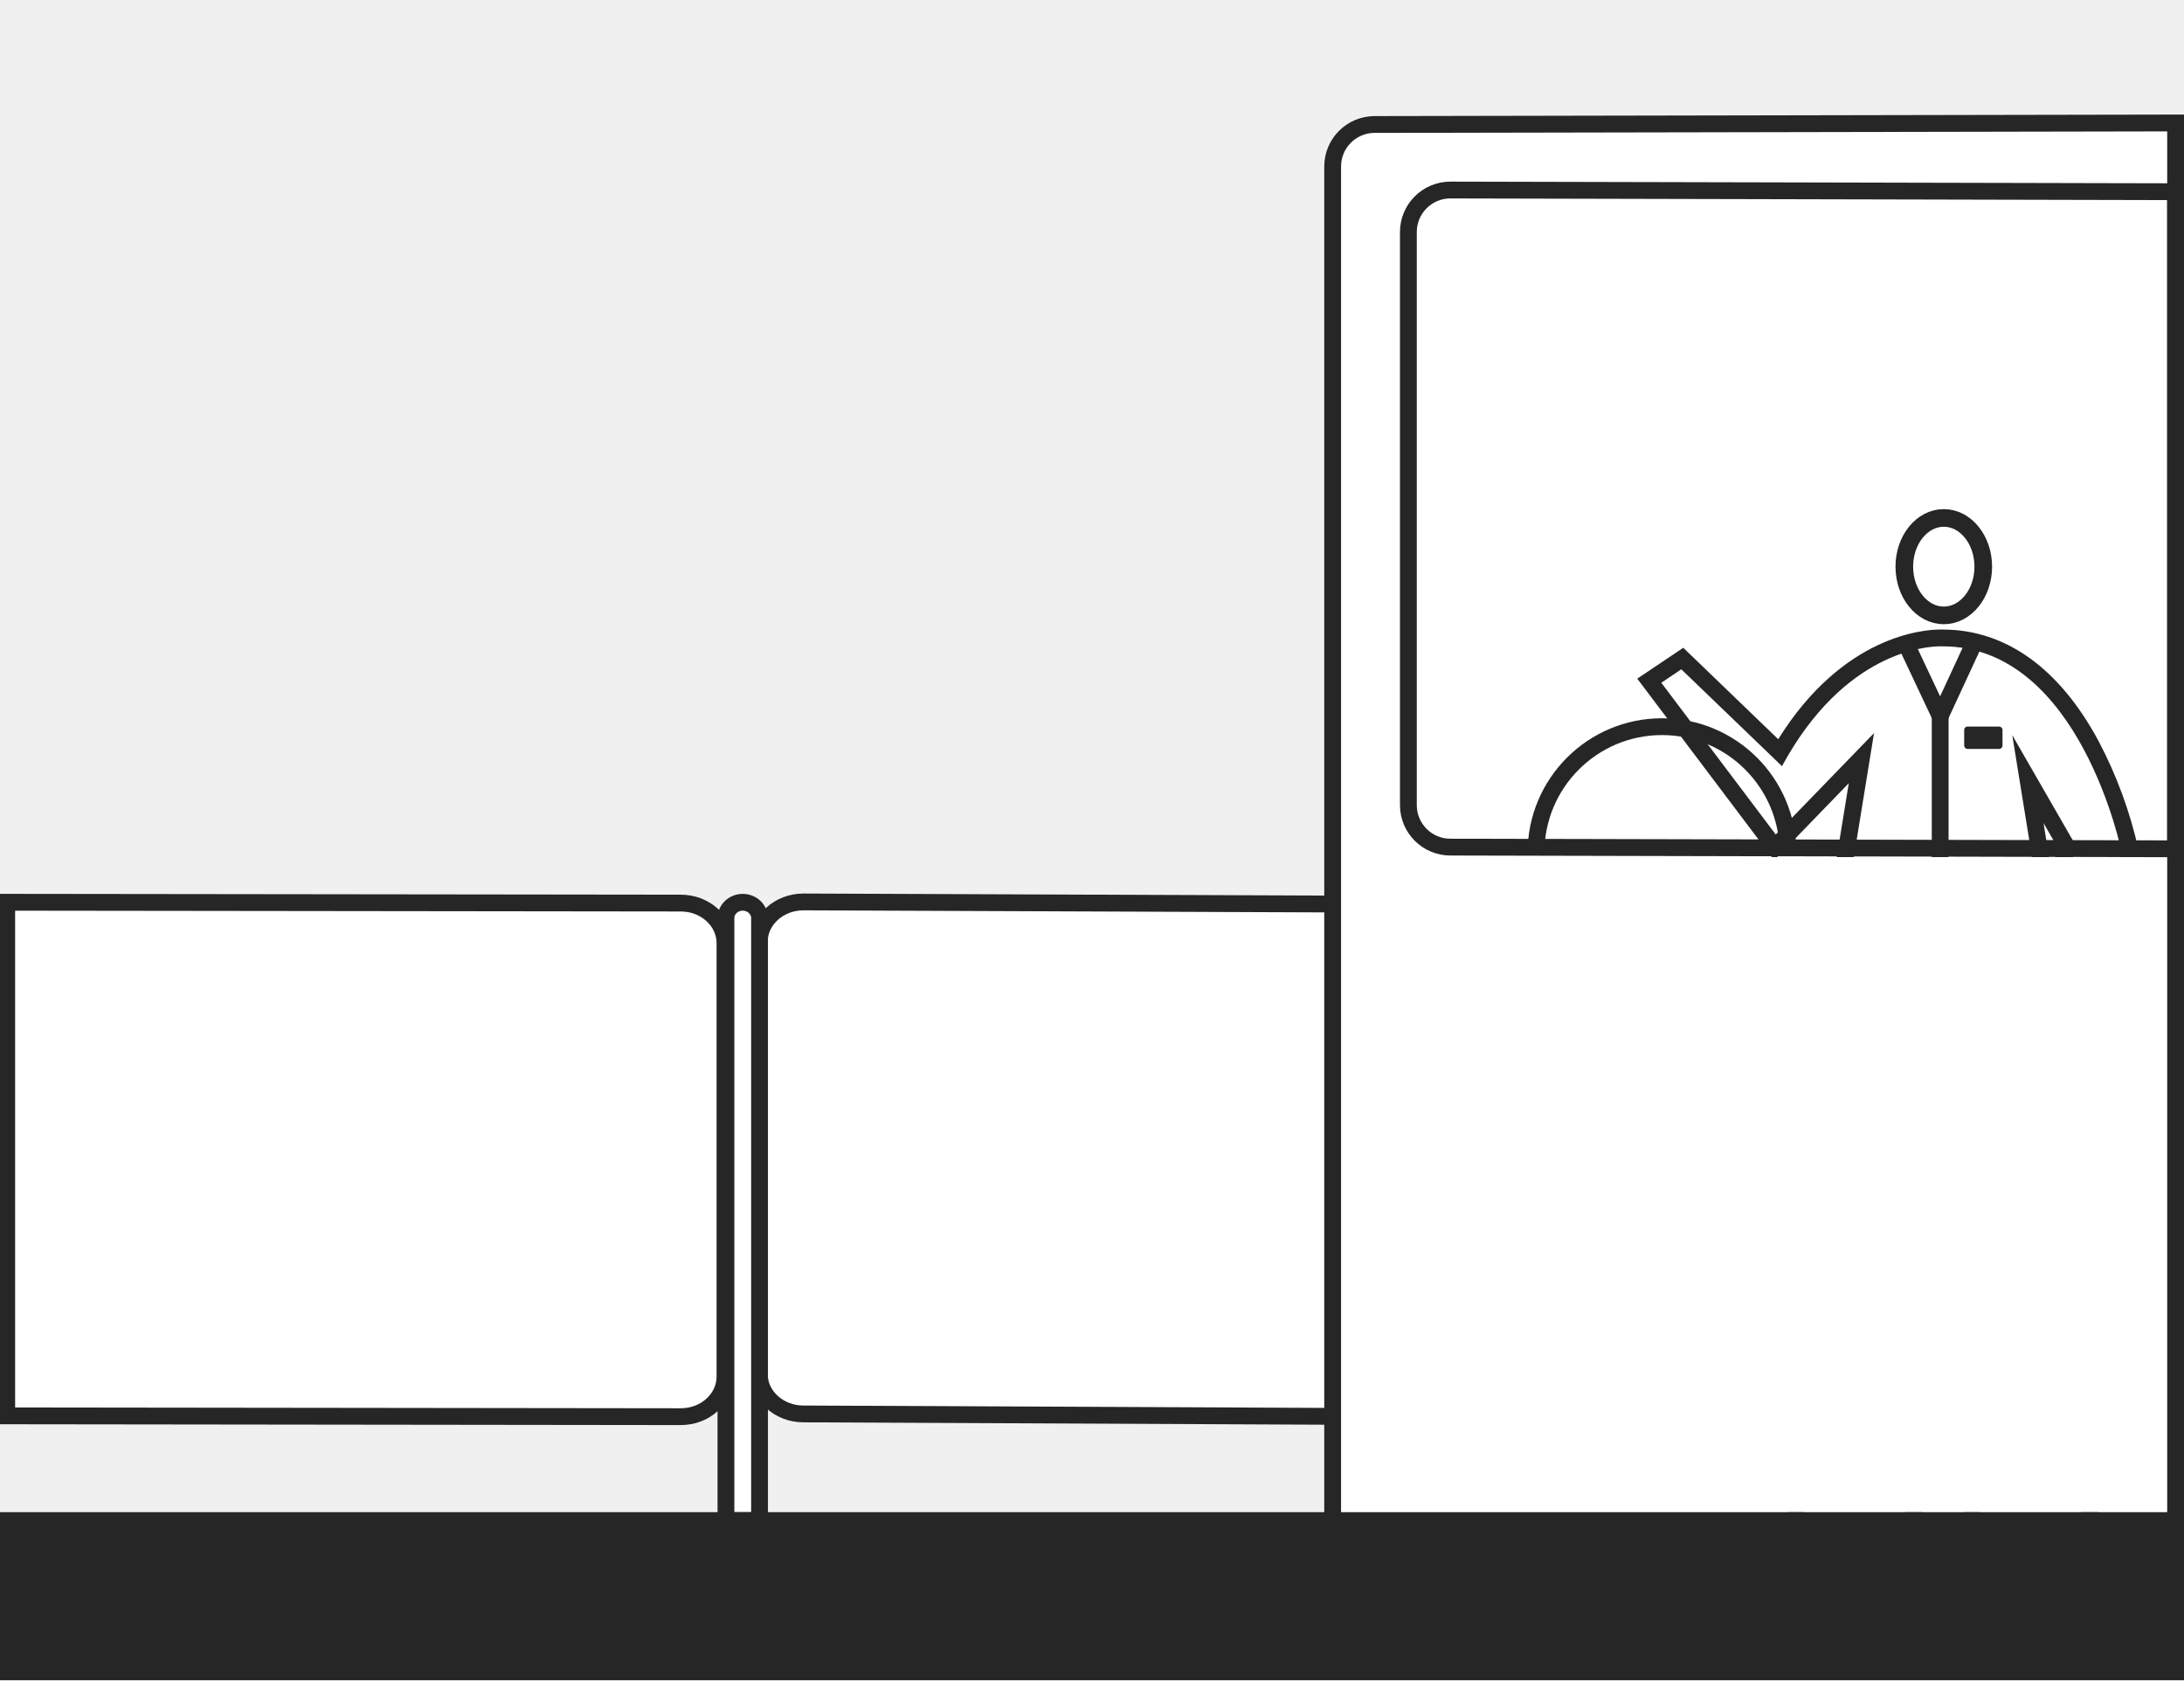
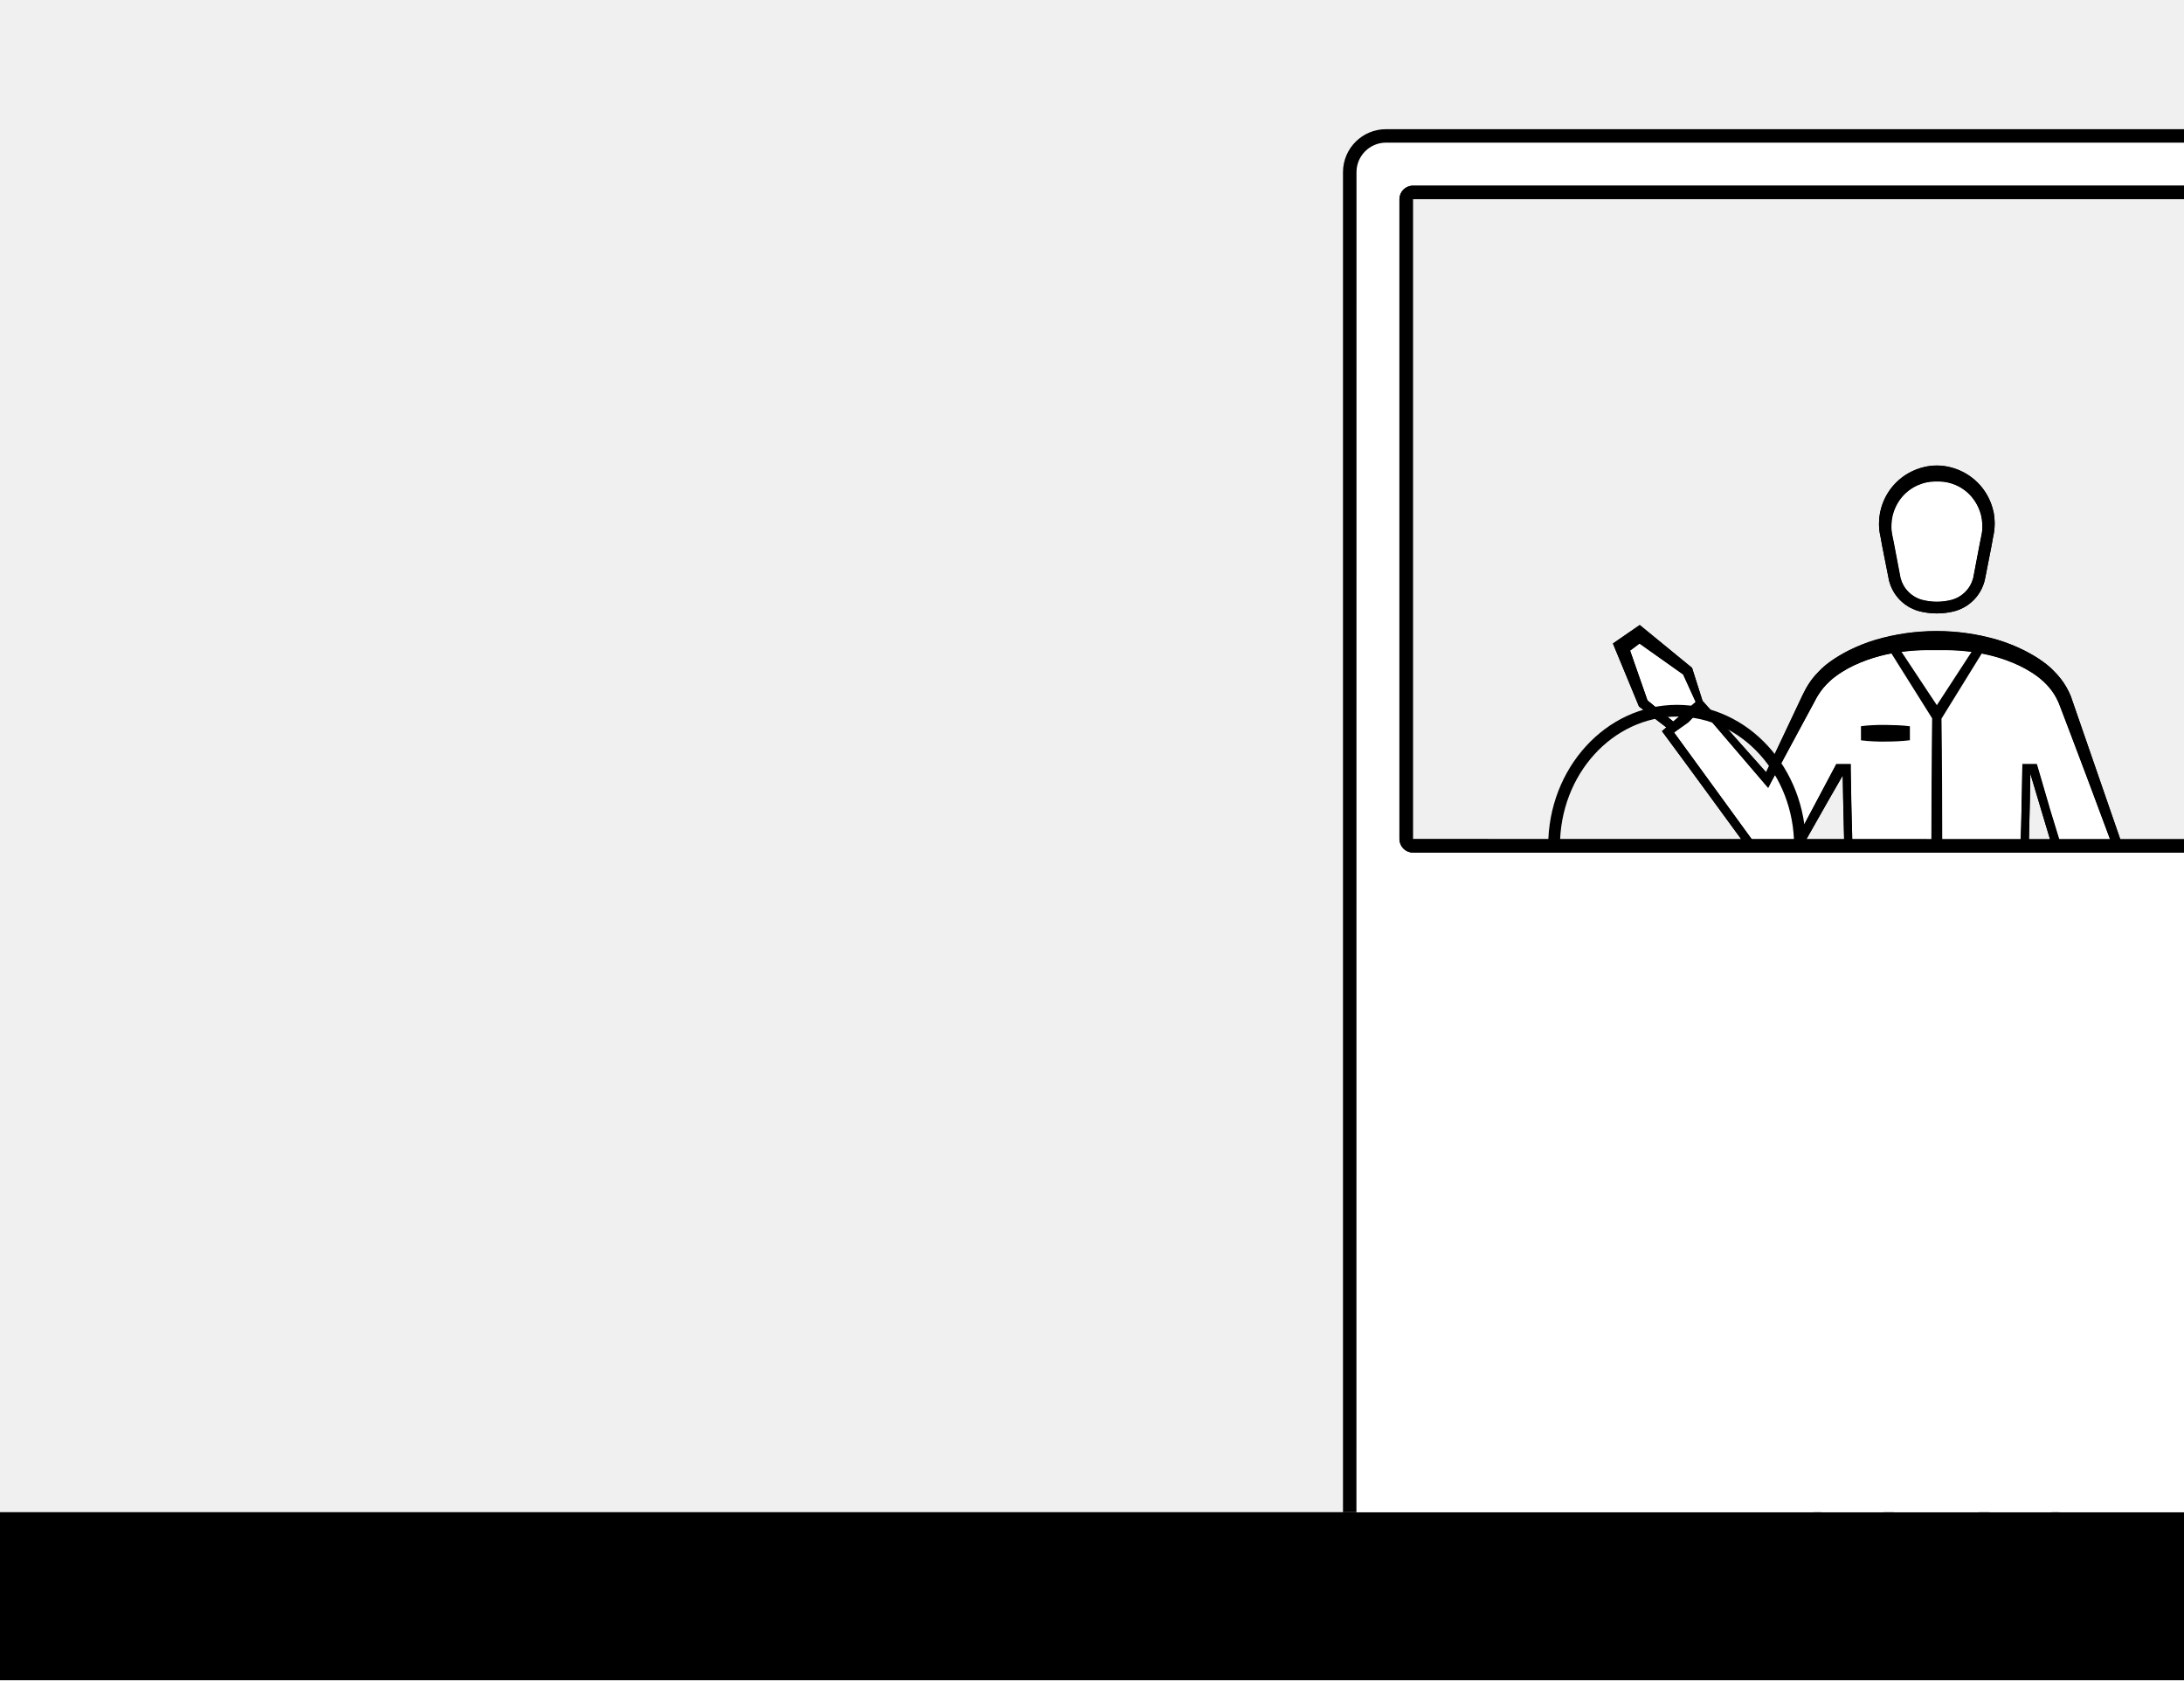
<svg xmlns="http://www.w3.org/2000/svg" id="Capa_1" data-name="Capa 1" viewBox="0 0 1300 1000">
  <defs>
-     <style>.cls-1,.cls-2,.cls-3{fill:#fff;}.cls-1,.cls-2,.cls-5,.cls-6{stroke:#262626;stroke-miterlimit:10;}.cls-1,.cls-5,.cls-6{stroke-width:10px;}.cls-2{stroke-width:10.49px;}.cls-4{fill:#262626;}.cls-5,.cls-6{fill:none;}.cls-6{stroke-linecap:round;}</style>
+     <style>.cls-1{fill:#fff;}</style>
  </defs>
-   <path class="cls-1" d="M801,538.08,478.25,536.8c-14.52,0-26.3,10.66-26.3,23.8V817.72c0,13.15,11.78,23.81,26.3,23.81L801,843Z" />
-   <path class="cls-1" d="M4,842.67l401.25.49c14.52,0,26.29-10.69,26.29-23.88V561.37c0-13.18-11.77-23.88-26.29-23.88L4,537Z" />
-   <path class="cls-1" d="M432.11,905h20V546.44c0-5.21-4.48-9.43-10-9.43h0c-5.52,0-10,4.22-10,9.43Z" />
-   <path class="cls-1" d="M793.25,906.09l501.75-.9v-832l-476.75.9a25,25,0,0,0-25,25Z" />
-   <path class="cls-2" d="M1133.52,337.26c0,16,10.52,29,23.5,29s23.5-13,23.5-29-10.52-29-23.5-29S1133.52,321.25,1133.52,337.26Z" />
-   <path class="cls-3" d="M1190.46,978.62l0-31.65h-12.88l-20.78-260.24L1135.33,947h-12.67l-.22,31.65h-75.12l.19-12.6,22.08-19h-4.82l29.28-325.5h-13.74L1108,451.23l-51.42,53.13-74.83-99.22L1001.4,392l58.11,56c37.75-64.87,86-68.24,95.53-68.24.69,0,1.17,0,1.42,0,35.39.06,65.92,22.15,88.29,63.91a253.47,253.47,0,0,1,23.09,62.64l.34,1.67-40.63,82.18,5.07,31.36h-13.74L1248.16,947h-6.83l24.2,19.1,0,12.55Zm28.71-440.29,11.4-33.85-23.48-40.78Z" />
-   <path class="cls-4" d="M1155,384.68c.83,0,1.28,0,1.28,0,81.91,0,106.62,122.54,106.62,122.54l-34.24,69.24-6-33L1236,503.94l-38.23-66.41,29,179h-13.34L1242.69,942h-15.78l33.63,26.53v5.12h-65.08l0-31.65h-13.26l-25.31-317-26.19,317h-13l-.22,31.65H1052.4l.07-5.28L1083.05,942h-12.81l29.28-325.5h-13.33l29.3-180.18L1057,496.68l-68.13-90.33,11.92-8L1060.7,456c37-68.27,85.87-71.33,94.34-71.33m0-10c-9.73,0-58,3.3-96.57,65.29l-50.7-48.83-5.81-5.59-6.7,4.49-11.92,8-8.78,5.89,6.37,8.44,68.12,90.33,7,9.33,8.13-8.4,36.28-37.47-24.18,148.71-1.89,11.6h14.15l-28.3,314.6-.71,7.94-13.63,11.75-3.4,2.94-.07,4.49-.07,5.28-.15,10.14h85.15l.07-9.93.15-21.72h12.31l.76-9.18,16.06-194.31,15.51,194.28L1173,952h12.5l0,21.64v10h85.1v-20l-3.8-3-13.26-10.46-.82-9.11-28.3-314.6h14.15l-1.88-11.59-3.88-24,4.93-10,34.23-69.24,1.52-3.06-.68-3.35a259,259,0,0,0-23.58-64c-23.28-43.43-55.29-66.43-92.58-66.54-.35,0-.86,0-1.54,0Zm65.83,142.91-4.48-27.71,8.72,15.14-4.24,12.57Z" />
-   <line class="cls-5" x1="1094.39" y1="621.48" x2="1214.64" y2="621.48" />
-   <polyline class="cls-6" points="1135.29 384.73 1154.87 426.27 1174.1 384.73" />
-   <line class="cls-6" x1="1154.87" y1="426.27" x2="1154.87" y2="618.72" />
-   <rect class="cls-4" x="1169.16" y="432.42" width="22.81" height="13.31" rx="2" />
-   <rect class="cls-3" x="1014.03" y="510.12" width="267.14" height="389.88" />
-   <rect class="cls-4" y="900" width="1300" height="100" />
-   <path class="cls-5" d="M1064.29,507.49a75,75,0,0,0-150,0" />
-   <path class="cls-5" d="M863.32,504.18l431.68,1V114.1l-431.68-1a25,25,0,0,0-25,25V479.18A25,25,0,0,0,863.32,504.18Z" />
+   <path d="M960.1,383l1.27,3.08,13.89,33.55h0l.36.85.59.45,15.73,12-.87.74h0l-1.77,1.48,1.43,1.94c8.25,11.17,16.5,22.31,24.67,33.52l12.27,16.8,6.15,8.4,3.06,4.19,1.54,2.1.77,1c.28.36.64.79,1,1.14a22,22,0,0,0,1.77,1.71,21.36,21.36,0,0,0,5.7,3.55,23.43,23.43,0,0,0,2.26.81,21.42,21.42,0,0,0,5.72.86,20.29,20.29,0,0,0,5.75-.66,21.54,21.54,0,0,0,10-5.71,21.85,21.85,0,0,0,3.48-4.63l2.56-4.52,7.6-13.4,2.65-4.69c2.79-4.91,5.61-9.79,8.44-14.69l.78-1.35.22,11.92V474l1.19,50.91,0-.13,0,.23v-.1L1087.89,602v.2l-2.3,38.47L1084.43,660l-.29,4.82c-.08,1.6-.11,3.21-.17,4.82l-.3,9.66-1.23,38.61-1.08,38.6-.54,19.31c-.12,3.23-.1,6.44-.15,9.66l-.08,9.65-.38,38.62-.65,77.23v1.69h1.65l2.25,0-6.57,10.81-16,6.05-8.48,3.21c-2.81,1.07-5.66,2.11-8.46,3.23l-2.18.84v17.45h3.43l77.62,0h3.48v-3.47l0-10,0-10,.06-19.84v0l11.27-129.51c.13-1.35.22-2.7.39-4l.5-4,1-8.06,2-16.15,4.1-32.28,7-54.86,7,54.86,4.1,32.28,2,16.15,1,8.06.52,4c.16,1.34.24,2.69.37,4L1179,911v0l.06,19.84,0,10,0,10v3.47h3.48l77.62,0h3.42V936.74l-2.17-.84c-2.81-1.12-5.64-2.16-8.47-3.23l-8.47-3.21-16-6.05-6.57-10.81,2.24,0h1.66v-1.69l-.65-77.23-.38-38.62-.09-9.65c0-3.22,0-6.43-.14-9.66l-.55-19.31-1.08-38.6-1.22-38.61-.31-9.66c-.06-1.61-.08-3.22-.17-4.82l-.28-4.82-1.15-19.29-2.3-38.47V602l-10.35-77.06v0l1.2-50.91v-.54l.23-13.1L1215,482l9.8,32.7-2.56,43.74-2.32,39.67v.09l0,.13,2.33,20.15.07.6.75.87h0l5.46,5.91,13.37,14.51,4.77,5.17,1,1.1,2.19,2.38,15.11-9.78-1.43-2.49h0l-13.28-24.15-3.73-6.77-3-5.56,2,0,1,0,.74,0,.32-1.75,2.78-15.38,1.64-9,4.27-24.4,4.28-24.41,2.14-12.21c.18-1,.35-2,.53-3.07a20.9,20.9,0,0,0,.19-3.54,21.48,21.48,0,0,0-1.35-6.93l.1.31-29.61-85.61a43.82,43.82,0,0,0-6-10.38,46.91,46.91,0,0,0-4-4.49c-.36-.37-.69-.67-1-1l-.51-.5-.57-.53c-.38-.36-.76-.67-1.15-1s-.75-.65-1.14-1a74,74,0,0,0-9.9-6.5c-.67-.38-1.34-.74-2-1.1l-1.28-.65-.21-.11a100.8,100.8,0,0,0-15.76-6.26,129.45,129.45,0,0,0-72.71,0,101.08,101.08,0,0,0-15.75,6.26l-.22.11-1.27.65c-.68.36-1.35.72-2,1.1a73.27,73.27,0,0,0-9.89,6.5c-.39.3-.78.62-1.16,1s-.76.64-1.14,1l-.58.53-.5.5c-.35.33-.69.63-1,1a46.91,46.91,0,0,0-4,4.49,37.29,37.29,0,0,0-2.26,3.22c-.1.13-.19.27-.28.41a.51.51,0,0,0-.09.16c-.25.39-.49.79-.73,1.2s-.41.71-.61,1.07c-.38.67-.8,1.47-1.1,2.12l-1,2L1065,430.53l-13.75,29.07-37.84-42.51-6-18.9-.25-.74-.76-.62-28.09-23h0L976.05,372l-2.54,1.75-10.64,7.34Zm10.25,4.21,5.57-4.17,25.94,18.38,7.94,17.4.17.39.19.2h0L1050,466l2.52,2.95,1.81-3.54h0l2.3-4.27,14.82-27.5,8.57-15.88,1.07-2,.26-.5.24-.41.49-.83c.38-.64.8-1.25,1.23-1.85a.23.23,0,0,1,.07-.1,34.15,34.15,0,0,1,2.13-2.82,40.31,40.31,0,0,1,3.37-3.55c.27-.26.66-.59,1-.88l.49-.46.43-.36.66-.55.2-.14,0,0c.38-.31.79-.62,1.21-.93,1.06-.8,2.18-1.56,3.33-2.29a72.23,72.23,0,0,1,7.23-4,91.26,91.26,0,0,1,15.72-5.7,113.28,113.28,0,0,1,28.18-3.53c.5,0,1,0,1.49,0h7.71q.75,0,1.5,0a113.4,113.4,0,0,1,28.18,3.53,91.15,91.15,0,0,1,15.71,5.7,69.06,69.06,0,0,1,7.23,4c1.15.73,2.29,1.49,3.34,2.29.42.31.83.62,1.21.93v0l.2.14.67.55.43.36.49.46c.33.29.71.62,1,.88a41.84,41.84,0,0,1,3.37,3.55,34.65,34.65,0,0,1,5.16,8.22c.18.37.33.74.48,1.12l.23.57.24.64,1,2.62,2,5.25,4,10.49,7.94,21c.78,2.05,1.56,4.11,2.32,6.17,4.51,12,8.93,24,13.42,36l.1.34a16.47,16.47,0,0,1,1.15,5.09,17.93,17.93,0,0,1-.1,2.64l-.46,3-1.88,12.22-3.76,24.44-1.26,8.17-2.51,16.29-1.49,9.14-2.24,13.84h-6.36l1,2.44.06.14,4,9.6,5.41,12.89,6.21,14.77-3.17,1.9-2.06-2-4.29-4.06-16.8-16-1.79-12.46-.82-5.73.1-1.9,4.4-81.55h0l0-.53-.15-.49L1219.66,480l0-.14-7.35-25.17h-8.62l-.06,3.14-.29,16.77-.39,16.76c-.12,5.59-.31,11.19-.47,16.77l-.5,16.77v.22l0,.32,2.24,19.36,2.09,19.36,2.16,19.36,2.33,19.2,0-.56,0,.69,0-.13,1,19c.33,6.41.67,12.84,1.07,19.24.72,12.84,1.67,25.66,2,38.53l2.91,77.1.75,19.27c.15,3.22.16,6.43.24,9.65l.2,9.65.77,38.58c.48,24.9,1.08,49.78,1.66,74.67l-2.44.1h-3.73l1.58,3.49,6.83,15.19.48,1,1.16.46,30.87,12.43-.82,2.91-63.6-.42-3.62,0h-1.31L1186,927c-.17-2.06-.32-4.13-.43-6.19-.1-1.66-.16-3.32-.23-5l-.08-3.43-.09-1.77-.06-1.09h0l-5.76-63.79-2.77-32.45-1.37-16.23-1.29-16.23c-.12-1.36-.19-2.72-.35-4.06l-.49-4-1-8.08-1.9-16.18-3.68-32.36c-2.35-21.59-4.71-43.17-6.72-64.81l-.28-2.81h-13.71l-.28,2.81c-2,21.64-4.36,43.22-6.72,64.81l-3.67,32.36-1.9,16.18-1,8.08-.48,4c-.16,1.34-.23,2.7-.35,4.06l-1.29,16.23-1.37,16.23L1126,845.77l-5.77,63.79h0l0,1.09-.09,1.77-.08,3.43c-.08,1.66-.13,3.32-.23,5-.11,2.06-.25,4.13-.43,6.19l-.84,16.58h-1.31l-3.63,0-63.6.42-.81-2.91L1080,928.72l1.15-.46.48-1,6.83-15.19,1.57-3.49h-3.73l-2.43-.1c.57-24.89,1.18-49.77,1.65-74.67l.78-38.58.19-9.65c.09-3.22.1-6.43.25-9.65l.74-19.27,2.92-77.1c.34-12.87,1.28-25.69,2-38.53.4-6.4.75-12.83,1.07-19.24l1-19v.13l0-.69,0,.56,2.34-19.2L1099,564.2l2.09-19.36,2.24-19.36,0-.32v-.22l-.5-16.77c-.16-5.58-.34-11.18-.47-16.77l-.4-16.76-.29-16.77,0-3.14H1093l-23.25,43.77,0,.05a16.7,16.7,0,0,1-2.12,2.7,16.43,16.43,0,0,1-7.55,4.43,16.2,16.2,0,0,1-12.17-1.57,16.38,16.38,0,0,1-4-3.22c-.26-.29-.44-.49-.69-.81l0-.07-.71-1-1.53-2.1-3.06-4.2-6.1-8.4-12.23-16.8-23-31.58,1.17-1.06,2.39-2.17-2.54-2.08h0l-16.86-13.81Z" />
+   <path class="cls-1" d="M997.55,430.64l2.54,2.08-2.39,2.17L996.53,436l23,31.58,12.23,16.8,6.1,8.4,3.06,4.2,1.53,2.1.71,1,0,.07c.25.32.43.52.69.81a16.38,16.38,0,0,0,4,3.22,16.2,16.2,0,0,0,12.17,1.57,16.43,16.43,0,0,0,7.55-4.43,16.7,16.7,0,0,0,2.12-2.7l0-.05L1093,454.73h8.62l0,3.14.29,16.77.4,16.76c.13,5.59.31,11.19.47,16.77l.5,16.77v.22l0,.32-2.24,19.36L1099,564.2l-2.16,19.36-2.34,19.2-1,19c-.32,6.41-.67,12.84-1.07,19.24-.72,12.84-1.66,25.66-2,38.53l-2.92,77.1-.74,19.27c-.15,3.22-.16,6.43-.25,9.65l-.19,9.65-.78,38.58c-.47,24.9-1.08,49.78-1.65,74.67l2.43.1h3.73l-1.57,3.49-6.83,15.19-.48,1-1.15.46-30.88,12.43.81,2.91,63.6-.42,3.63,0h1.31l.84-16.58c.18-2.06.32-4.13.43-6.19.1-1.66.15-3.32.23-5l.08-3.43.09-1.77,0-1.09h0l5.77-63.79,2.77-32.45,1.37-16.23,1.29-16.23c.12-1.36.19-2.72.35-4.06l.48-4,1-8.08,1.9-16.18,3.67-32.36c2.36-21.59,4.72-43.17,6.72-64.81l.28-2.81h13.71l.28,2.81c2,21.64,4.37,43.22,6.72,64.81l3.68,32.36,1.9,16.18,1,8.08.49,4c.16,1.34.23,2.7.35,4.06l1.29,16.23,1.37,16.23,2.77,32.45,5.76,63.79h0l.06,1.09.09,1.77.08,3.43c.07,1.66.13,3.32.23,5,.11,2.06.26,4.13.43,6.19l.84,16.58h1.31l3.62,0,63.6.42.82-2.91-30.87-12.43-1.16-.46-.48-1L1216.81,912l-1.58-3.49H1219l2.44-.1c-.58-24.89-1.18-49.77-1.66-74.67L1219,795.2l-.2-9.65c-.08-3.22-.09-6.43-.24-9.65l-.75-19.27-2.91-77.1c-.34-12.87-1.29-25.69-2-38.53-.4-6.4-.74-12.83-1.07-19.24l-1-19-2.33-19.2-2.16-19.36-2.09-19.36L1202,525.48l0-.32v-.22l.5-16.77c.16-5.58.35-11.18.47-16.77l.39-16.76.29-16.77.06-3.14h8.62l7.35,25.17,0,.14,10.3,33.57.15.49,0,.53h0l-4.4,81.55-.1,1.9.82,5.73,1.79,12.46,16.8,16,4.29,4.06,2.06,2,3.17-1.9-6.21-14.77-5.41-12.89-4-9.6-.06-.14-1-2.44h6.36l2.24-13.84,1.49-9.14,2.51-16.29,1.26-8.17,3.76-24.44,1.88-12.22.46-3a17.93,17.93,0,0,0,.1-2.64,16.47,16.47,0,0,0-1.15-5.09l-.1-.34c-4.49-12-8.91-24-13.42-36-.76-2.06-1.54-4.12-2.32-6.17l-7.94-21-4-10.49-2-5.25-1-2.62-.24-.64-.23-.57c-.15-.38-.3-.75-.48-1.12a34.65,34.65,0,0,0-5.16-8.22,41.84,41.84,0,0,0-3.37-3.55c-.28-.26-.66-.59-1-.88l-.49-.46-.43-.36-.67-.55-.2-.14v0c-.38-.31-.79-.62-1.21-.93-1-.8-2.19-1.56-3.34-2.29a69.06,69.06,0,0,0-7.23-4,91.15,91.15,0,0,0-15.71-5.7,113.4,113.4,0,0,0-28.18-3.53q-.75,0-1.5,0h-7.71c-.49,0-1,0-1.49,0a113.28,113.28,0,0,0-28.18,3.53,91.26,91.26,0,0,0-15.72,5.7,72.23,72.23,0,0,0-7.23,4c-1.15.73-2.27,1.49-3.33,2.29-.42.31-.83.62-1.21.93l0,0-.2.14-.66.55-.43.36-.49.46c-.33.29-.72.62-1,.88a40.31,40.31,0,0,0-3.37,3.55,34.15,34.15,0,0,0-2.13,2.82.23.23,0,0,0-.07.1c-.43.6-.85,1.21-1.23,1.85l-.49.83-.24.41-.26.5-1.07,2-8.57,15.88-14.82,27.5-2.3,4.27h0l-1.81,3.54L1050,466l-39.79-46.57h0l-.19-.2-.17-.39-7.94-17.4-25.94-18.38-5.57,4.17,10.33,29.61,16.86,13.81Z" />
+   <path d="M1118.45,311.87a34.09,34.09,0,0,0,.24,3.88c.09.69.18,1.31.29,1.91l.38,1.81c.6,3.52,1.31,7.11,2,10.58l3.07,15.47.22.79A25.12,25.12,0,0,0,1135.87,361a25.94,25.94,0,0,0,5.71,2.54c1.1.33,2.08.54,3,.72s1.9.36,2.9.49a43,43,0,0,0,10.79,0c1-.13,2-.29,2.91-.49s1.88-.39,3-.72a26.23,26.23,0,0,0,5.72-2.54,25.34,25.34,0,0,0,8.76-8.88,25.71,25.71,0,0,0,2.46-5.78l.2-.75.47-2.2,2.61-13.27c.68-3.48,1.4-7.09,2-10.64l.37-1.79c.1-.6.19-1.22.28-1.91a31.83,31.83,0,0,0,.24-3.85c0-.43,0-.83,0-1.24,0-.85-.06-1.73-.15-2.6l-.4-2.85c0-.23-.1-.46-.16-.68l-.07-.28a35.12,35.12,0,0,0-6.54-13.89,34.54,34.54,0,0,0-12-9.7,33.63,33.63,0,0,0-30.14,0,34.35,34.35,0,0,0-12,9.7,35,35,0,0,0-6.55,13.9l-.07.27c-.06.22-.11.45-.15.68l-.4,2.85c-.09.87-.12,1.75-.15,2.6C1118.48,311.07,1118.47,311.47,1118.45,311.87Zm7.36.06c0-.36.07-.77.1-1.18.06-.63.1-1.23.2-1.83l.43-2.25c0-.13.07-.27.11-.41a2.76,2.76,0,0,0,.08-.27,27.13,27.13,0,0,1,5.54-10.45,26.14,26.14,0,0,1,19.24-9H1153l1.42,0a25.53,25.53,0,0,1,9.62,2.14,25.84,25.84,0,0,1,9.36,6.86A26.88,26.88,0,0,1,1179,306c0,.1.07.19.1.28s.08.28.11.42l.43,2.27c.09.57.14,1.17.19,1.8,0,.41.06.82.11,1.23a27.86,27.86,0,0,1-.05,3c0,.5-.09,1-.16,1.51l-.24,1.57c-.15.87-.35,1.76-.54,2.62s-.39,1.8-.54,2.71l-3.91,20.5-.15.51a18.42,18.42,0,0,1-1.74,4.19,18.31,18.31,0,0,1-10.5,8.25c-.78.23-1.68.43-2.3.55s-1.55.29-2.44.41a36.14,36.14,0,0,1-9,0c-.87-.12-1.67-.25-2.43-.41s-1.52-.32-2.29-.55a18.31,18.31,0,0,1-10.5-8.25,19,19,0,0,1-1.75-4.18l-.16-.56-3.89-20.47c-.15-.9-.35-1.82-.54-2.7s-.39-1.74-.54-2.62l-.25-1.58c-.06-.49-.12-1-.16-1.5A28.51,28.51,0,0,1,1125.81,311.93Z" />
+   <path class="cls-1" d="M1125.85,315c0,.5.1,1,.16,1.5l.25,1.58c.15.88.34,1.77.54,2.62s.39,1.8.54,2.7l3.89,20.47.16.56a19,19,0,0,0,1.75,4.18,18.31,18.31,0,0,0,10.5,8.25c.77.23,1.67.43,2.29.55s1.56.29,2.43.41a36.14,36.14,0,0,0,9,0c.89-.12,1.68-.25,2.44-.41s1.52-.32,2.3-.55a18.31,18.31,0,0,0,10.5-8.25,18.42,18.42,0,0,0,1.74-4.19l.15-.51,3.91-20.5c.15-.91.35-1.83.54-2.71s.39-1.75.54-2.62l.24-1.57c.07-.5.12-1,.16-1.51a27.86,27.86,0,0,0,.05-3c-.05-.41-.08-.82-.11-1.23,0-.63-.1-1.23-.19-1.8l-.43-2.27c0-.14-.08-.28-.11-.42s-.07-.18-.1-.28a26.88,26.88,0,0,0-5.53-10.44,25.84,25.84,0,0,0-9.36-6.86,25.53,25.53,0,0,0-9.62-2.14l-1.42,0h-1.53a26.14,26.14,0,0,0-19.24,9,27.13,27.13,0,0,0-5.54,10.45,2.76,2.76,0,0,1-.08.27c0,.14-.08.28-.11.41l-.43,2.25c-.1.6-.14,1.2-.2,1.83,0,.41-.06.82-.1,1.18A28.51,28.51,0,0,0,1125.85,315Z" />
+   <path d="M1136.84,432.25c-2.43-.33-4.86-.5-7.28-.61s-4.86-.17-7.28-.19l-3.64,0c-1.22,0-2.43.06-3.64.13-2.43.12-4.86.29-7.28.63v8.39c2.42.34,4.85.51,7.28.63,1.21.07,2.42.09,3.64.13l3.64,0c2.42,0,4.85-.06,7.28-.18s4.85-.29,7.28-.62Z" />
+   <path d="M960.06,383l1.27,3.07,13.89,33.57h0l.36.85.59.44,15.69,12,0,0-.87.73h0l-.87.73-.9.75,1.43,1.94c8.25,11.17,16.5,22.31,24.67,33.53l12.28,16.8,6.14,8.4,3.07,4.2,1.54,2.1.77,1c.27.36.64.79,1,1.14a20.53,20.53,0,0,0,1.77,1.72,21.48,21.48,0,0,0,5.71,3.54,17.87,17.87,0,0,0,2.26.81,20.89,20.89,0,0,0,5.71.86,20,20,0,0,0,5.76-.65,21.71,21.71,0,0,0,10-5.71,22.17,22.17,0,0,0,3.48-4.64l2.56-4.52,7.6-13.41,2.65-4.68c2.79-4.92,5.62-9.8,8.45-14.7l.78-1.35.21,11.93v.54l1.19,50.91v0l-10.35,77.1h0v.19l-2.3,38.47-1.15,19.3-.29,4.82c-.08,1.6-.1,3.21-.17,4.82l-.29,9.66L1082.43,718l-1.08,38.61-.54,19.31c-.12,3.23-.1,6.44-.15,9.66l-.08,9.66-.38,38.62-.65,77.27v1.69h1.66l2.24,0-6.57,10.81-16.05,6.06-8.47,3.21c-2.82,1.07-5.67,2.12-8.47,3.22l-2.18.85v17.45h3.43l77.65,0h3.48V951l0-10,0-10,.06-19.84,0,.16,0-.27v.11l11.27-129.56c.13-1.35.22-2.7.38-4l.51-4.05,1-8.07,2.06-16.14,4.1-32.3,7-54.88,7,54.88,4.11,32.3,2,16.14,1,8.07.5,4.05c.17,1.34.26,2.69.39,4L1179,911.17v0l.06,19.84,0,10,0,10v3.47h3.48l77.64,0h3.42V936.93l-2.18-.85c-2.81-1.1-5.64-2.15-8.47-3.22l-8.48-3.21-16-6.06-6.57-10.81,2.24,0h1.66v-1.69l-.65-77.27-.38-38.62-.08-9.66c-.05-3.22,0-6.43-.15-9.66l-.54-19.31L1222.89,718l-1.23-38.63-.31-9.66c-.06-1.61-.08-3.22-.16-4.82l-.29-4.82-1.15-19.3-2.3-38.47v-.19h0L1207.09,525v0l1.19-50.91v-.54l.23-13.1,6.5,21.63,9.81,32.72-2.57,43.74-2.32,39.69h0v.08l0,.13h0l2.34,20.14.07.61.75.87h0l5.46,5.92L1242,640.5l4.77,5.18,1,1.09,2.19,2.38,15.11-9.78-1.43-2.49h0l-13.28-24.16-3.73-6.77-3-5.48,0-.07,2,0,1,0h.74l.31-1.75,2.79-15.39,1.64-9,4.27-24.41,4.29-24.41,2.14-12.21c.16-1,.35-2,.52-3.07a21.31,21.31,0,0,0-1.16-10.48l.1.31-29.62-85.63a43.62,43.62,0,0,0-6-10.38,49.78,49.78,0,0,0-4-4.5c-.36-.36-.7-.67-1-1l-.52-.5-.57-.52c-.38-.36-.76-.68-1.14-1s-.77-.64-1.15-.94a73.21,73.21,0,0,0-9.91-6.51l-2-1.1c-.42-.22-.85-.44-1.28-.64a1.57,1.57,0,0,0-.21-.12,99.63,99.63,0,0,0-15.76-6.26,129.31,129.31,0,0,0-72.74,0,99.63,99.63,0,0,0-15.76,6.26l-.21.12c-.43.2-.86.42-1.28.64l-2,1.1a73.11,73.11,0,0,0-9.9,6.51c-.38.3-.76.61-1.15.94s-.76.65-1.14,1l-.57.52-.52.5c-.34.33-.68.64-1,1a48.28,48.28,0,0,0-4,4.5,37.14,37.14,0,0,0-2.26,3.21l-.28.42a.51.51,0,0,0-.09.16c-.25.39-.49.78-.73,1.19l-.61,1.07c-.38.69-.8,1.48-1.1,2.13l-1,2L1065,430.57l-13.75,29.07-37.85-42.52-6-18.9-.25-.73-.76-.63-28.1-23h0L976,372l-2.54,1.74-10.65,7.35ZM1173.54,388l-20.66,31.7-21-31.71a119.87,119.87,0,0,1,15.4-1.05H1158A120.1,120.1,0,0,1,1173.54,388Zm52.4,212.52h13.46l3.51,8.37,5.42,12.89,6.21,14.77-3.17,1.9-2.06-2-4.29-4.08-16.81-16-1.78-12.46Zm-15.87-3.81c-11.72-.74-44.37-2.69-54.44-3.3l.23-19.17.14-21.37.12-42.74-.12-42.74-.14-21.37-.21-18.31,23.94-38.72q3.33.63,6.61,1.5a90.4,90.4,0,0,1,15.72,5.69,68.32,68.32,0,0,1,7.23,4c1.15.73,2.29,1.48,3.34,2.29.42.31.83.61,1.21.92v0l.2.15c.24.19.47.37.67.55l.43.36.49.45c.33.29.71.62,1,.89a39,39,0,0,1,3.37,3.55,35,35,0,0,1,5.16,8.22c.18.37.33.74.48,1.11l.23.58.25.63,1,2.62,2,5.25,4,10.51,7.94,21q1.17,3.08,2.32,6.17c4.5,12,8.93,24,13.42,36l.1.33a16.31,16.31,0,0,1,1.14,5.09,16.65,16.65,0,0,1-.09,2.64l-.45,3-1.89,12.22-3.76,24.46-1.26,8.17-2.51,16.29-1.49,9.15-2,12.36-10.53-1.08-8,.8,4.33-80.19h0l0-.54-.15-.48-10.3-33.59,0-.14-7.36-25.17h-8.62l-.05,3.14-.29,16.78-.39,16.77c-.13,5.58-.32,11.18-.48,16.77L1202,525v.22l0,.33,2.24,19.35,2.1,19.37,2.16,19.37ZM1185.2,911.82l31.44,0,.19.42,6.84,15.19.48,1,1.15.47,30.89,12.43-.81,2.91-63.63-.42-3.62,0h-1.31l-.84-16.58c-.17-2.07-.32-4.13-.43-6.19-.1-1.66-.16-3.32-.23-5l-.08-3.44Zm-96.71.4.19-.42,31.44,0,0,.79-.08,3.44c-.07,1.66-.13,3.32-.23,5-.11,2.06-.26,4.12-.43,6.19l-.84,16.58h-1.31l-3.63,0-63.62.42-.81-2.91L1080,928.91l1.15-.47.48-1Zm5.91-307.66,116.51,0,.91,17.32c.33,6.41.67,12.84,1.07,19.25.72,12.84,1.67,25.67,2,38.53l2.91,77.12.75,19.29c.15,3.21.16,6.43.24,9.65l.2,9.64.77,38.61c.45,23.77,1,47.55,1.58,71.31l-18.38-1-18.28,1-5.37-59.32-2.76-32.46-1.38-16.24L1173.9,781c-.12-1.35-.19-2.72-.36-4.06l-.48-4-1-8.09-1.91-16.18-3.67-32.37c-2.36-21.6-4.72-43.19-6.73-64.83l-.27-2.82h-2.89l-4,0-4,0h-2.89l-.28,2.82c-2,21.64-4.36,43.23-6.72,64.83l-3.68,32.37-1.9,16.18-1,8.09-.49,4c-.16,1.34-.23,2.71-.34,4.06l-1.3,16.24-1.37,16.24L1126,845.94l-5.37,59.29-17.75-1L1084,905.3c.56-23.78,1.14-47.57,1.58-71.35l.78-38.61.2-9.64c.08-3.22.09-6.44.24-9.65l.75-19.29,2.92-77.12c.33-12.86,1.28-25.69,2-38.53.39-6.41.74-12.84,1.07-19.25ZM996.52,436l8.59-6.13,7.34-7.7L1049.94,466l2.51,2.95,1.82-3.53h0l2.3-4.27,14.83-27.51,8.57-15.88,1.07-2,.27-.49.23-.42c.16-.26.32-.54.49-.83.38-.63.8-1.24,1.23-1.84,0,0,0-.07.07-.11a34,34,0,0,1,2.13-2.81,40.36,40.36,0,0,1,3.36-3.55c.29-.27.67-.6,1-.89l.5-.45.42-.36c.2-.18.43-.36.67-.55l.2-.15v0c.38-.31.79-.61,1.21-.92,1.06-.81,2.19-1.56,3.34-2.29a67.34,67.34,0,0,1,7.23-4,90.4,90.4,0,0,1,15.72-5.69c2.22-.59,4.47-1.09,6.73-1.52l24.24,38.62-.21,18.43-.14,21.37-.12,42.74.12,42.74.14,21.37.22,19.15-54.85,3.34,1.58-13,2.16-19.37,2.1-19.37,2.23-19.35,0-.33V525l-.5-16.77c-.16-5.59-.36-11.19-.47-16.77l-.4-16.77-.29-16.78,0-3.14H1093l-23.26,43.77,0,.06a16.82,16.82,0,0,1-2.12,2.7,16.48,16.48,0,0,1-7.55,4.43,16.23,16.23,0,0,1-12.19-1.57,16.28,16.28,0,0,1-4-3.22c-.26-.29-.44-.49-.69-.81l-.05-.07-.71-1-1.53-2.1-3.06-4.19-6.11-8.41-12.22-16.81Zm-26.21-48.76,5.57-4.17,25.94,18.38,7.43,16.28-13.32,11.64-15.29-12.51Z" />
+   <path d="M1118.45,311.88a36.21,36.21,0,0,0,.24,3.87c.09.7.18,1.32.29,1.91l.38,1.82c.61,3.52,1.32,7.11,2,10.58l3.06,15.48.23.79a24.83,24.83,0,0,0,2.46,5.78,25.17,25.17,0,0,0,8.76,8.88,25.48,25.48,0,0,0,5.71,2.54c1.1.33,2.08.55,3,.73s1.91.35,2.91.48a43,43,0,0,0,10.79,0c1-.13,2-.3,2.91-.48s1.88-.4,3-.73a25.48,25.48,0,0,0,5.71-2.54,25.17,25.17,0,0,0,8.76-8.88,24.83,24.83,0,0,0,2.46-5.78l.21-.75.47-2.2,2.6-13.28c.69-3.48,1.41-7.08,2-10.64l.36-1.79c.11-.6.21-1.22.29-1.91a34.05,34.05,0,0,0,.25-3.85c0-.44,0-.84,0-1.24,0-.85-.06-1.73-.15-2.61l-.4-2.84c0-.24-.1-.46-.15-.69l-.08-.28A34.78,34.78,0,0,0,1160.62,278a31.45,31.45,0,0,0-15.5,0,34.64,34.64,0,0,0-25.85,26.26l-.07.28c-.06.22-.11.45-.15.67l-.4,2.85c-.09.88-.12,1.76-.15,2.61C1118.48,311.07,1118.47,311.48,1118.45,311.88Zm45.64-23.2a25.9,25.9,0,0,1,9.37,6.87A27.09,27.09,0,0,1,1179,306c0,.09,0,.18.08.28a2.58,2.58,0,0,1,.12.42l.43,2.26c.09.58.14,1.18.19,1.81,0,.41.06.82.11,1.22a27.78,27.78,0,0,1,0,3c0,.51-.09,1-.16,1.52l-.25,1.56c-.14.88-.34,1.77-.53,2.63s-.39,1.79-.55,2.71l-3.9,20.51-.15.51a18,18,0,0,1-1.75,4.19,18.31,18.31,0,0,1-10.5,8.25c-.78.23-1.68.43-2.29.56s-1.56.28-2.44.4a35,35,0,0,1-9,0c-.87-.12-1.67-.25-2.43-.41s-1.52-.32-2.3-.55a18.31,18.31,0,0,1-10.49-8.26,17.86,17.86,0,0,1-1.75-4.17l-.16-.57-3.9-20.47c-.15-.9-.35-1.82-.54-2.7s-.39-1.75-.54-2.62l-.25-1.58c-.06-.49-.12-1-.15-1.51a28.4,28.4,0,0,1,0-3c0-.36.08-.77.11-1.18,0-.63.1-1.23.19-1.83l.43-2.25a2.77,2.77,0,0,1,.12-.41c0-.1,0-.19.08-.28a27.09,27.09,0,0,1,5.54-10.44,25.9,25.9,0,0,1,9.37-6.87,25.45,25.45,0,0,1,9.87-2.14h1.53l1.42,0A25.73,25.73,0,0,1,1164.09,288.68Z" />
+   <polygon points="1243.55 600.39 1243.59 600.46 1246.93 600.46 1246.55 600.45 1245.59 600.43 1243.55 600.39" />
+   <polygon points="990.16 434.43 990.17 434.44 991.04 433.71 991.04 433.7 991.91 432.97 991.86 432.94 990.16 434.43" />
+   <rect y="900" width="1300" height="100" />
+   <path class="cls-1" d="M837,118.5V499.37a4.06,4.06,0,0,0,4,4.06h459V900H803.4V102.45A21.56,21.56,0,0,1,825,80.89h475v33.56H841A4.05,4.05,0,0,0,837,118.5Z" />
+   <path d="M807.4,900h-8V102.45A25.59,25.59,0,0,1,825,76.89h475v8H825a17.58,17.58,0,0,0-17.56,17.56Z" />
+   <path d="M1300,507.43H841a8.07,8.07,0,0,1-8-8.06V118.5a8.06,8.06,0,0,1,8-8h459v8H841l0,380.92,459,.06Z" />
+   <path d="M1300,507.43H841a8.07,8.07,0,0,1-8-8.06V118.5a8.06,8.06,0,0,1,8-8h459v8H841l0,380.92,459,.06Z" />
+   <path d="M1074.92,503.43h-7c0-42.42-31.26-76.93-69.68-76.93S928.55,461,928.55,503.43h-7c0-46.28,34.4-83.93,76.69-83.93S1074.92,457.15,1074.92,503.43Z" />
</svg>
